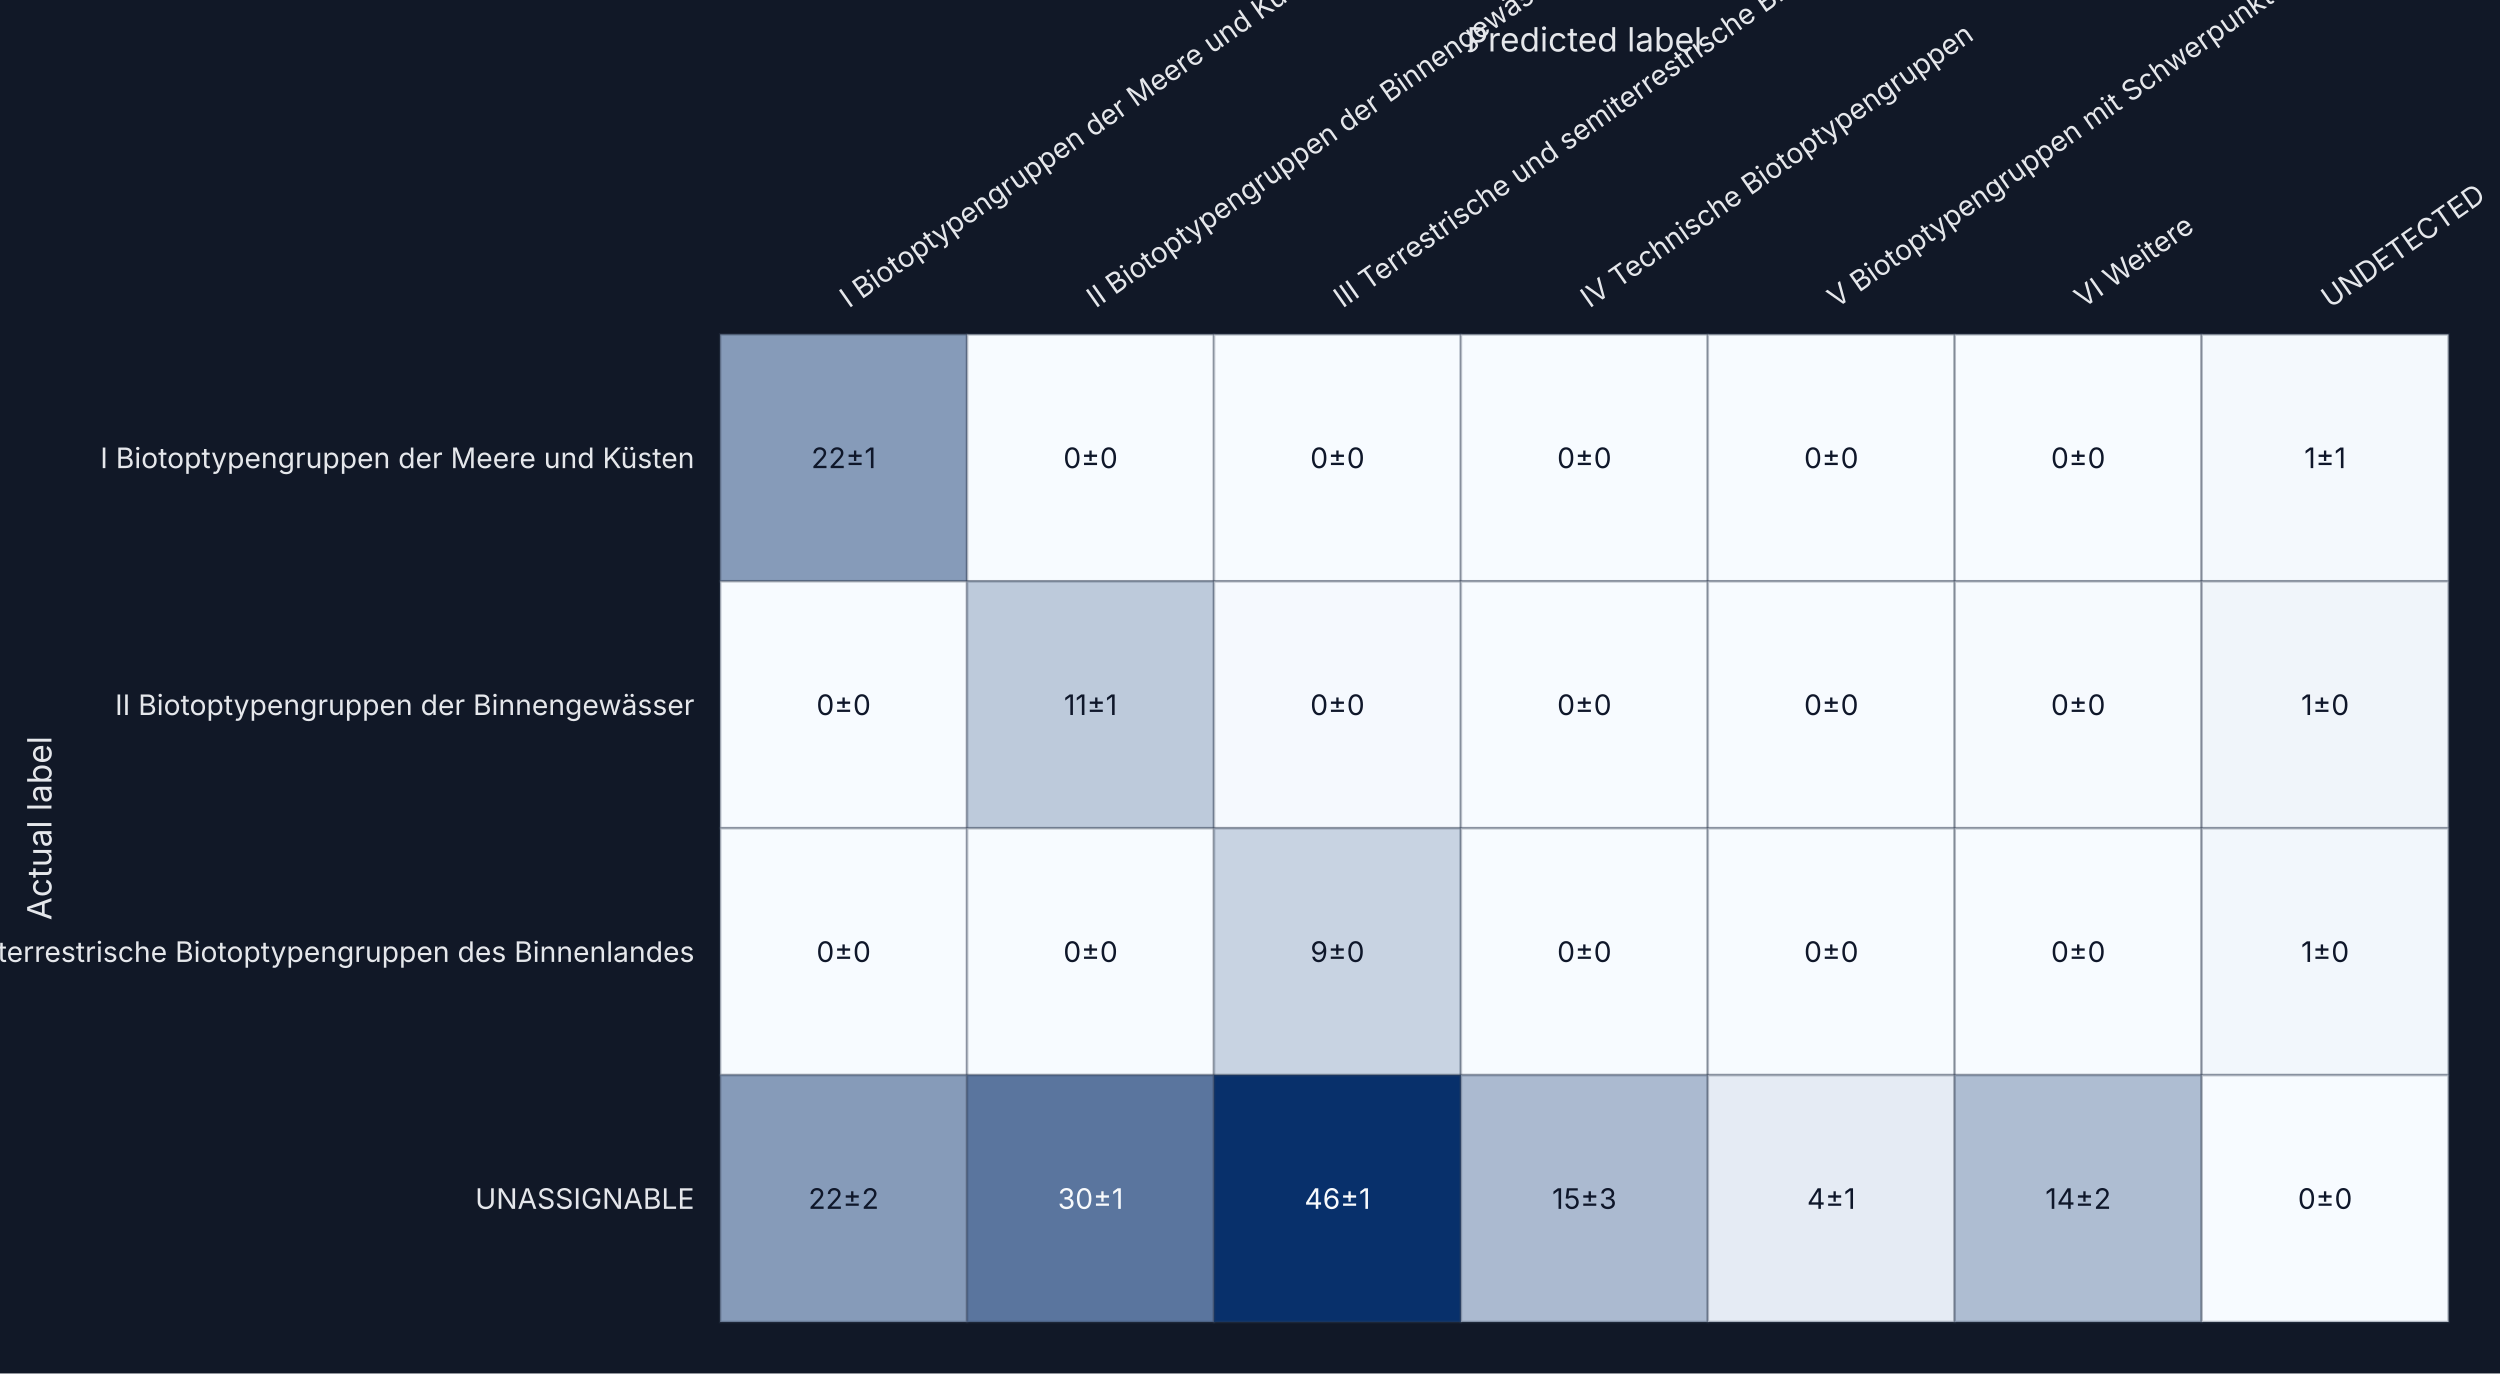
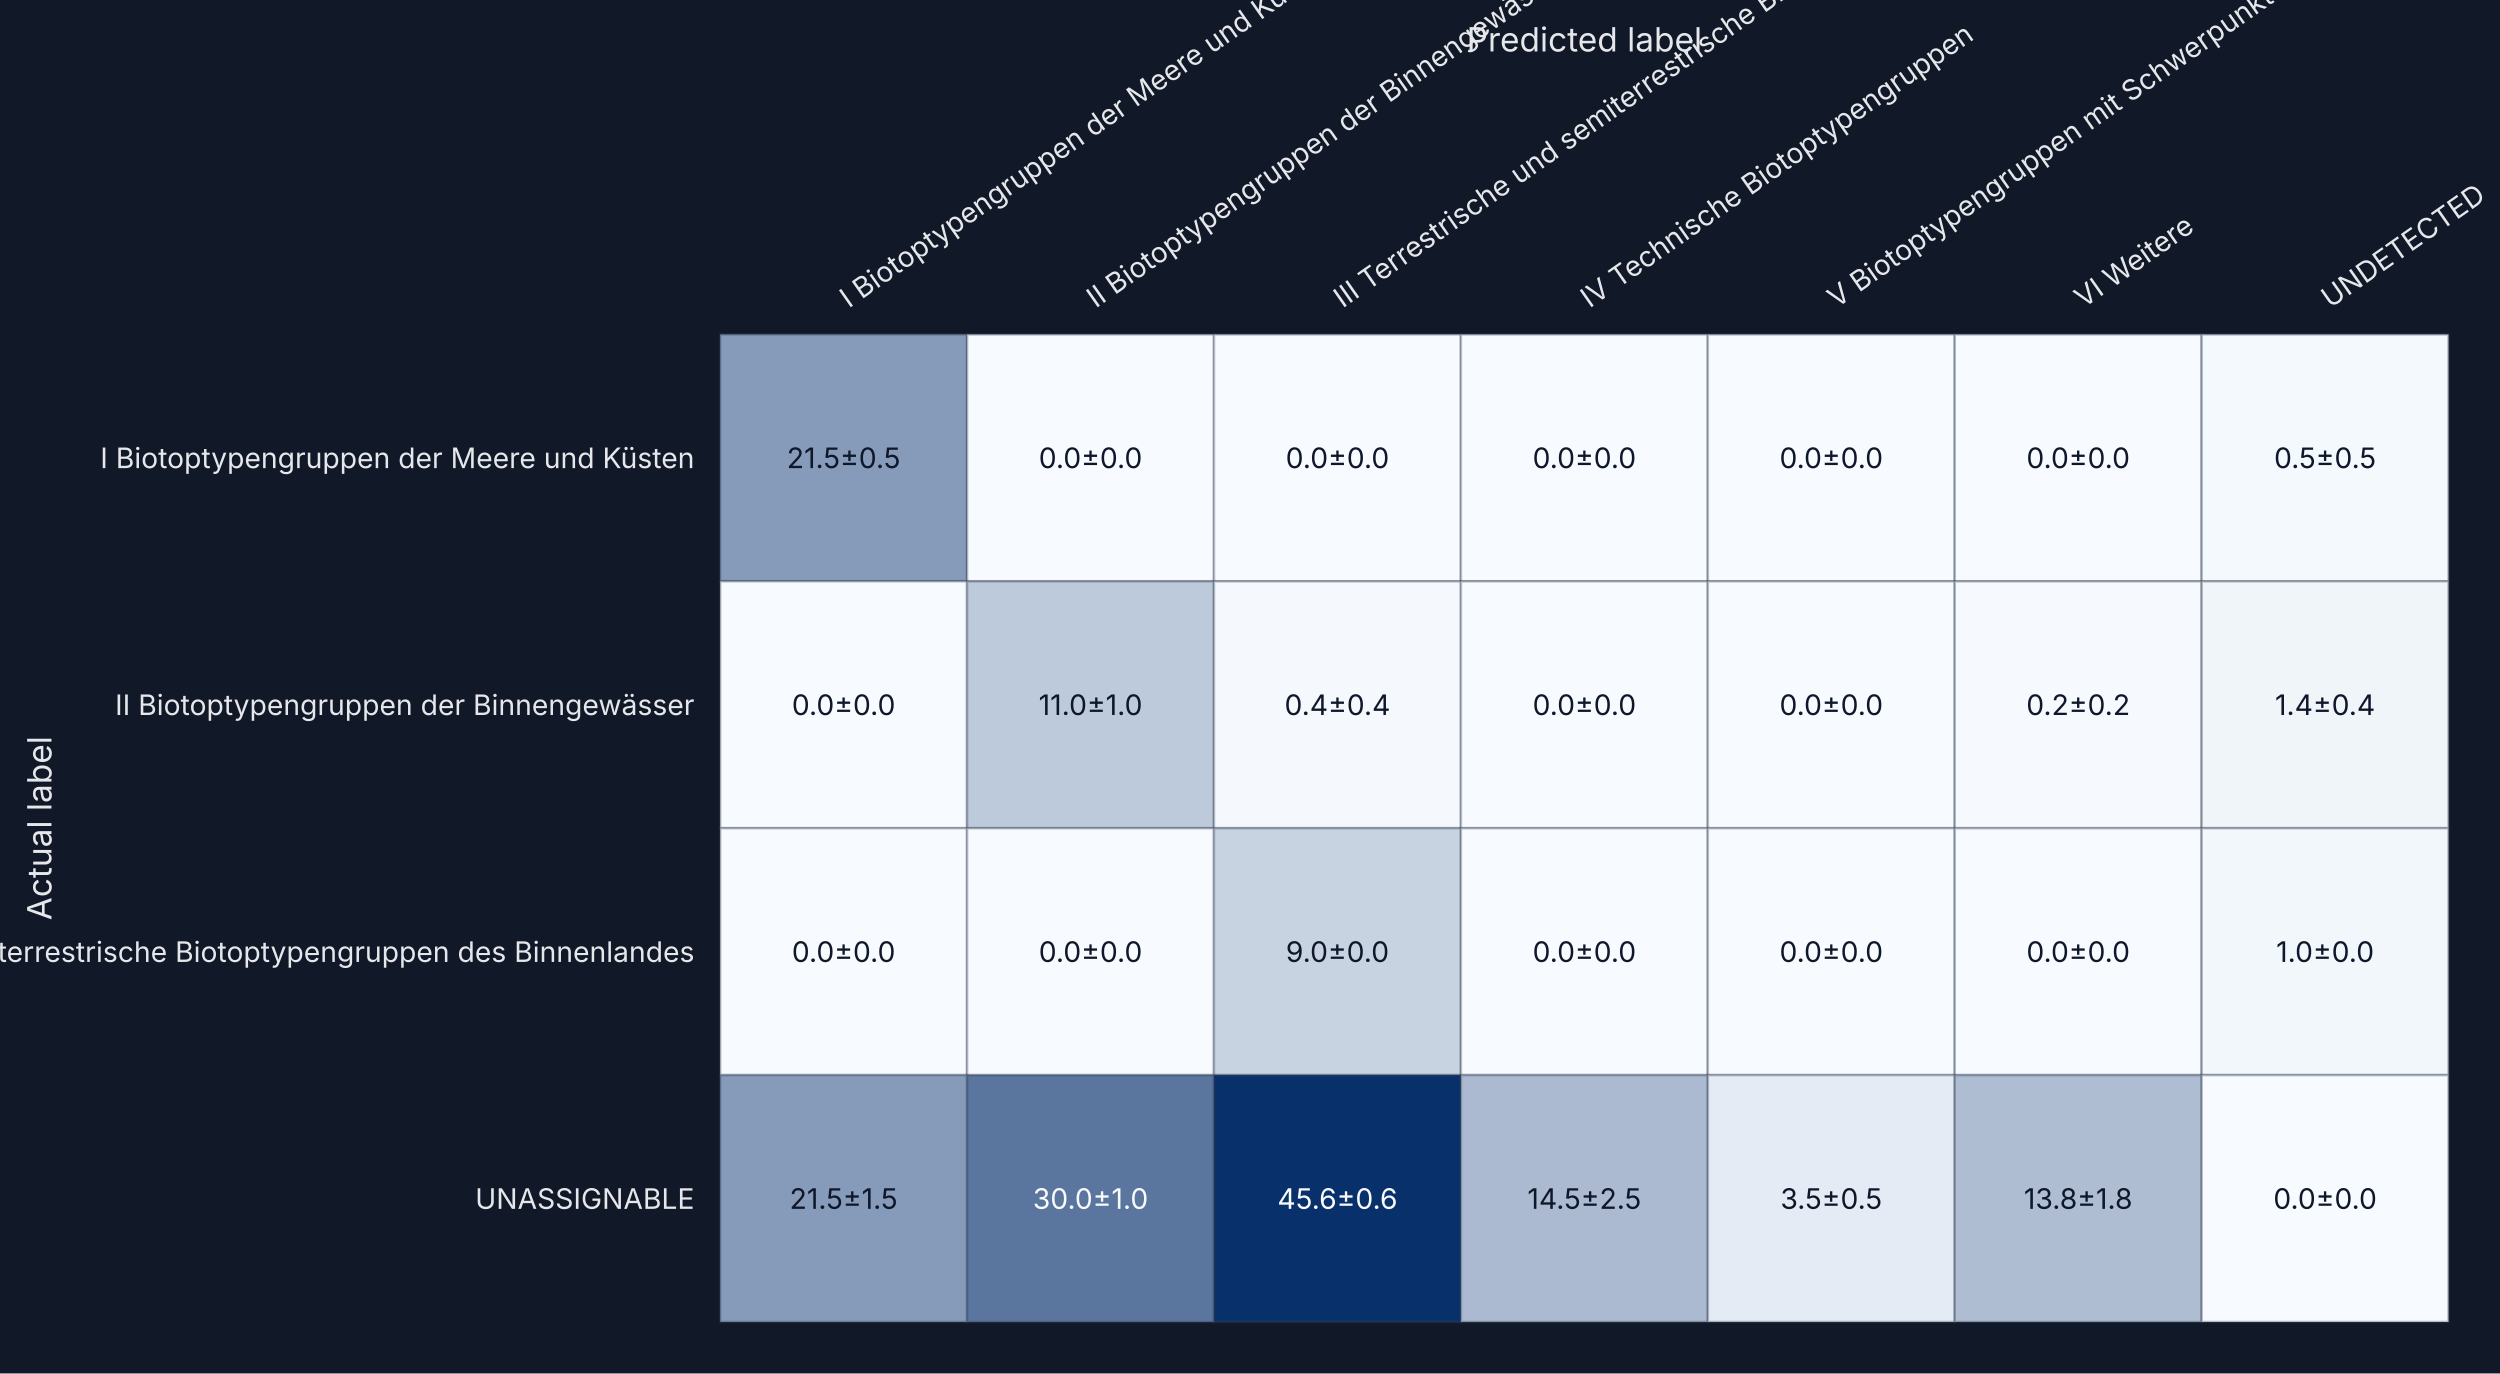
<svg xmlns="http://www.w3.org/2000/svg" width="972" height="534" viewBox="0 0 972 534" style="color: rgb(229, 231, 235); font-family: Inter, Arial, sans-serif; background-color: rgba(0, 0, 0, 0);">
  <rect x="0" y="0" width="972" height="534" fill="rgb(17, 24, 39)" />
  <text x="616" y="20" text-anchor="middle" fill="currentColor" font-size="13">Predicted label</text>
  <text x="20" y="322" transform="rotate(-90 20 322)" text-anchor="middle" fill="currentColor" font-size="13">Actual label</text>
  <text x="270" y="182" text-anchor="end" fill="currentColor" font-size="11">I Biotoptypengruppen der Meere und Küsten</text>
  <text x="270" y="278" text-anchor="end" fill="currentColor" font-size="11">II Biotoptypengruppen der Binnengewässer</text>
  <text x="270" y="374" text-anchor="end" fill="currentColor" font-size="11">III Terrestrische und semiterrestrische Biotoptypengruppen des Binnenlandes</text>
  <text x="270" y="470" text-anchor="end" fill="currentColor" font-size="11">UNASSIGNABLE</text>
  <rect x="280" y="130" width="96" height="96" fill="rgb(134, 155, 185)" stroke="#33415555" stroke-width="1" style="cursor: crosshair;" />
-   <text x="328" y="182" text-anchor="middle" fill="#0f172a" font-size="11">22±1</text>
+   <text x="328" y="182" text-anchor="middle" fill="#0f172a" font-size="11">21.5±0.5</text>
  <rect x="376" y="130" width="96" height="96" fill="rgb(247, 251, 255)" stroke="#33415555" stroke-width="1" style="cursor: crosshair;" />
-   <text x="424" y="182" text-anchor="middle" fill="#0f172a" font-size="11">0±0</text>
+   <text x="424" y="182" text-anchor="middle" fill="#0f172a" font-size="11">0.0±0.0</text>
  <rect x="472" y="130" width="96" height="96" fill="rgb(247, 251, 255)" stroke="#33415555" stroke-width="1" style="cursor: crosshair;" />
-   <text x="520" y="182" text-anchor="middle" fill="#0f172a" font-size="11">0±0</text>
+   <text x="520" y="182" text-anchor="middle" fill="#0f172a" font-size="11">0.0±0.0</text>
  <rect x="568" y="130" width="96" height="96" fill="rgb(247, 251, 255)" stroke="#33415555" stroke-width="1" style="cursor: crosshair;" />
-   <text x="616" y="182" text-anchor="middle" fill="#0f172a" font-size="11">0±0</text>
+   <text x="616" y="182" text-anchor="middle" fill="#0f172a" font-size="11">0.0±0.0</text>
  <rect x="664" y="130" width="96" height="96" fill="rgb(247, 251, 255)" stroke="#33415555" stroke-width="1" style="cursor: crosshair;" />
-   <text x="712" y="182" text-anchor="middle" fill="#0f172a" font-size="11">0±0</text>
+   <text x="712" y="182" text-anchor="middle" fill="#0f172a" font-size="11">0.0±0.0</text>
  <rect x="760" y="130" width="96" height="96" fill="rgb(247, 251, 255)" stroke="#33415555" stroke-width="1" style="cursor: crosshair;" />
-   <text x="808" y="182" text-anchor="middle" fill="#0f172a" font-size="11">0±0</text>
+   <text x="808" y="182" text-anchor="middle" fill="#0f172a" font-size="11">0.0±0.0</text>
  <rect x="856" y="130" width="96" height="96" fill="rgb(244, 249, 253)" stroke="#33415555" stroke-width="1" style="cursor: crosshair;" />
-   <text x="904" y="182" text-anchor="middle" fill="#0f172a" font-size="11">1±1</text>
+   <text x="904" y="182" text-anchor="middle" fill="#0f172a" font-size="11">0.5±0.5</text>
  <rect x="280" y="226" width="96" height="96" fill="rgb(247, 251, 255)" stroke="#33415555" stroke-width="1" style="cursor: crosshair;" />
-   <text x="328" y="278" text-anchor="middle" fill="#0f172a" font-size="11">0±0</text>
+   <text x="328" y="278" text-anchor="middle" fill="#0f172a" font-size="11">0.0±0.0</text>
  <rect x="376" y="226" width="96" height="96" fill="rgb(189, 202, 219)" stroke="#33415555" stroke-width="1" style="cursor: crosshair;" />
-   <text x="424" y="278" text-anchor="middle" fill="#0f172a" font-size="11">11±1</text>
+   <text x="424" y="278" text-anchor="middle" fill="#0f172a" font-size="11">11.0±1.0</text>
  <rect x="472" y="226" width="96" height="96" fill="rgb(245, 249, 254)" stroke="#33415555" stroke-width="1" style="cursor: crosshair;" />
-   <text x="520" y="278" text-anchor="middle" fill="#0f172a" font-size="11">0±0</text>
+   <text x="520" y="278" text-anchor="middle" fill="#0f172a" font-size="11">0.4±0.4</text>
  <rect x="568" y="226" width="96" height="96" fill="rgb(247, 251, 255)" stroke="#33415555" stroke-width="1" style="cursor: crosshair;" />
-   <text x="616" y="278" text-anchor="middle" fill="#0f172a" font-size="11">0±0</text>
+   <text x="616" y="278" text-anchor="middle" fill="#0f172a" font-size="11">0.0±0.0</text>
  <rect x="664" y="226" width="96" height="96" fill="rgb(247, 251, 255)" stroke="#33415555" stroke-width="1" style="cursor: crosshair;" />
-   <text x="712" y="278" text-anchor="middle" fill="#0f172a" font-size="11">0±0</text>
+   <text x="712" y="278" text-anchor="middle" fill="#0f172a" font-size="11">0.0±0.0</text>
  <rect x="760" y="226" width="96" height="96" fill="rgb(246, 250, 254)" stroke="#33415555" stroke-width="1" style="cursor: crosshair;" />
-   <text x="808" y="278" text-anchor="middle" fill="#0f172a" font-size="11">0±0</text>
+   <text x="808" y="278" text-anchor="middle" fill="#0f172a" font-size="11">0.2±0.2</text>
  <rect x="856" y="226" width="96" height="96" fill="rgb(240, 245, 250)" stroke="#33415555" stroke-width="1" style="cursor: crosshair;" />
-   <text x="904" y="278" text-anchor="middle" fill="#0f172a" font-size="11">1±0</text>
+   <text x="904" y="278" text-anchor="middle" fill="#0f172a" font-size="11">1.4±0.4</text>
  <rect x="280" y="322" width="96" height="96" fill="rgb(247, 251, 255)" stroke="#33415555" stroke-width="1" style="cursor: crosshair;" />
-   <text x="328" y="374" text-anchor="middle" fill="#0f172a" font-size="11">0±0</text>
+   <text x="328" y="374" text-anchor="middle" fill="#0f172a" font-size="11">0.0±0.0</text>
  <rect x="376" y="322" width="96" height="96" fill="rgb(247, 251, 255)" stroke="#33415555" stroke-width="1" style="cursor: crosshair;" />
-   <text x="424" y="374" text-anchor="middle" fill="#0f172a" font-size="11">0±0</text>
+   <text x="424" y="374" text-anchor="middle" fill="#0f172a" font-size="11">0.0±0.0</text>
  <rect x="472" y="322" width="96" height="96" fill="rgb(200, 211, 226)" stroke="#33415555" stroke-width="1" style="cursor: crosshair;" />
-   <text x="520" y="374" text-anchor="middle" fill="#0f172a" font-size="11">9±0</text>
+   <text x="520" y="374" text-anchor="middle" fill="#0f172a" font-size="11">9.0±0.0</text>
  <rect x="568" y="322" width="96" height="96" fill="rgb(247, 251, 255)" stroke="#33415555" stroke-width="1" style="cursor: crosshair;" />
-   <text x="616" y="374" text-anchor="middle" fill="#0f172a" font-size="11">0±0</text>
+   <text x="616" y="374" text-anchor="middle" fill="#0f172a" font-size="11">0.0±0.0</text>
  <rect x="664" y="322" width="96" height="96" fill="rgb(247, 251, 255)" stroke="#33415555" stroke-width="1" style="cursor: crosshair;" />
-   <text x="712" y="374" text-anchor="middle" fill="#0f172a" font-size="11">0±0</text>
+   <text x="712" y="374" text-anchor="middle" fill="#0f172a" font-size="11">0.0±0.0</text>
  <rect x="760" y="322" width="96" height="96" fill="rgb(247, 251, 255)" stroke="#33415555" stroke-width="1" style="cursor: crosshair;" />
-   <text x="808" y="374" text-anchor="middle" fill="#0f172a" font-size="11">0±0</text>
+   <text x="808" y="374" text-anchor="middle" fill="#0f172a" font-size="11">0.0±0.0</text>
  <rect x="856" y="322" width="96" height="96" fill="rgb(242, 247, 252)" stroke="#33415555" stroke-width="1" style="cursor: crosshair;" />
-   <text x="904" y="374" text-anchor="middle" fill="#0f172a" font-size="11">1±0</text>
+   <text x="904" y="374" text-anchor="middle" fill="#0f172a" font-size="11">1.0±0.0</text>
  <rect x="280" y="418" width="96" height="96" fill="rgb(134, 155, 185)" stroke="#33415555" stroke-width="1" style="cursor: crosshair;" />
-   <text x="328" y="470" text-anchor="middle" fill="#0f172a" font-size="11">22±2</text>
+   <text x="328" y="470" text-anchor="middle" fill="#0f172a" font-size="11">21.5±1.5</text>
  <rect x="376" y="418" width="96" height="96" fill="rgb(90, 117, 158)" stroke="#33415555" stroke-width="1" style="cursor: crosshair;" />
-   <text x="424" y="470" text-anchor="middle" fill="#f8fafc" font-size="11">30±1</text>
+   <text x="424" y="470" text-anchor="middle" fill="#f8fafc" font-size="11">30.0±1.0</text>
  <rect x="472" y="418" width="96" height="96" fill="rgb(8, 48, 107)" stroke="#33415555" stroke-width="1" style="cursor: crosshair;" />
-   <text x="520" y="470" text-anchor="middle" fill="#f8fafc" font-size="11">46±1</text>
+   <text x="520" y="470" text-anchor="middle" fill="#f8fafc" font-size="11">45.6±0.6</text>
  <rect x="568" y="418" width="96" height="96" fill="rgb(171, 186, 208)" stroke="#33415555" stroke-width="1" style="cursor: crosshair;" />
-   <text x="616" y="470" text-anchor="middle" fill="#0f172a" font-size="11">15±3</text>
+   <text x="616" y="470" text-anchor="middle" fill="#0f172a" font-size="11">14.5±2.5</text>
  <rect x="664" y="418" width="96" height="96" fill="rgb(229, 235, 244)" stroke="#33415555" stroke-width="1" style="cursor: crosshair;" />
-   <text x="712" y="470" text-anchor="middle" fill="#0f172a" font-size="11">4±1</text>
+   <text x="712" y="470" text-anchor="middle" fill="#0f172a" font-size="11">3.5±0.5</text>
  <rect x="760" y="418" width="96" height="96" fill="rgb(174, 189, 210)" stroke="#33415555" stroke-width="1" style="cursor: crosshair;" />
-   <text x="808" y="470" text-anchor="middle" fill="#0f172a" font-size="11">14±2</text>
+   <text x="808" y="470" text-anchor="middle" fill="#0f172a" font-size="11">13.8±1.8</text>
  <rect x="856" y="418" width="96" height="96" fill="rgb(247, 251, 255)" stroke="#33415555" stroke-width="1" style="cursor: crosshair;" />
-   <text x="904" y="470" text-anchor="middle" fill="#0f172a" font-size="11">0±0</text>
+   <text x="904" y="470" text-anchor="middle" fill="#0f172a" font-size="11">0.0±0.0</text>
  <text x="330" y="120" transform="rotate(-35 330 120)" text-anchor="start" fill="currentColor" font-size="11">I Biotoptypengruppen der Meere und Küsten</text>
  <text x="426" y="120" transform="rotate(-35 426 120)" text-anchor="start" fill="currentColor" font-size="11">II Biotoptypengruppen der Binnengewässer</text>
  <text x="522" y="120" transform="rotate(-35 522 120)" text-anchor="start" fill="currentColor" font-size="11">III Terrestrische und semiterrestrische Biotoptypengruppen des Binnenlandes</text>
  <text x="618" y="120" transform="rotate(-35 618 120)" text-anchor="start" fill="currentColor" font-size="11">IV Technische Biotoptypengruppen</text>
  <text x="714" y="120" transform="rotate(-35 714 120)" text-anchor="start" fill="currentColor" font-size="11">V Biotoptypengruppen mit Schwerpunkt in den Alpen</text>
  <text x="810" y="120" transform="rotate(-35 810 120)" text-anchor="start" fill="currentColor" font-size="11">VI Weitere</text>
  <text x="906" y="120" transform="rotate(-35 906 120)" text-anchor="start" fill="currentColor" font-size="11">UNDETECTED</text>
</svg>
